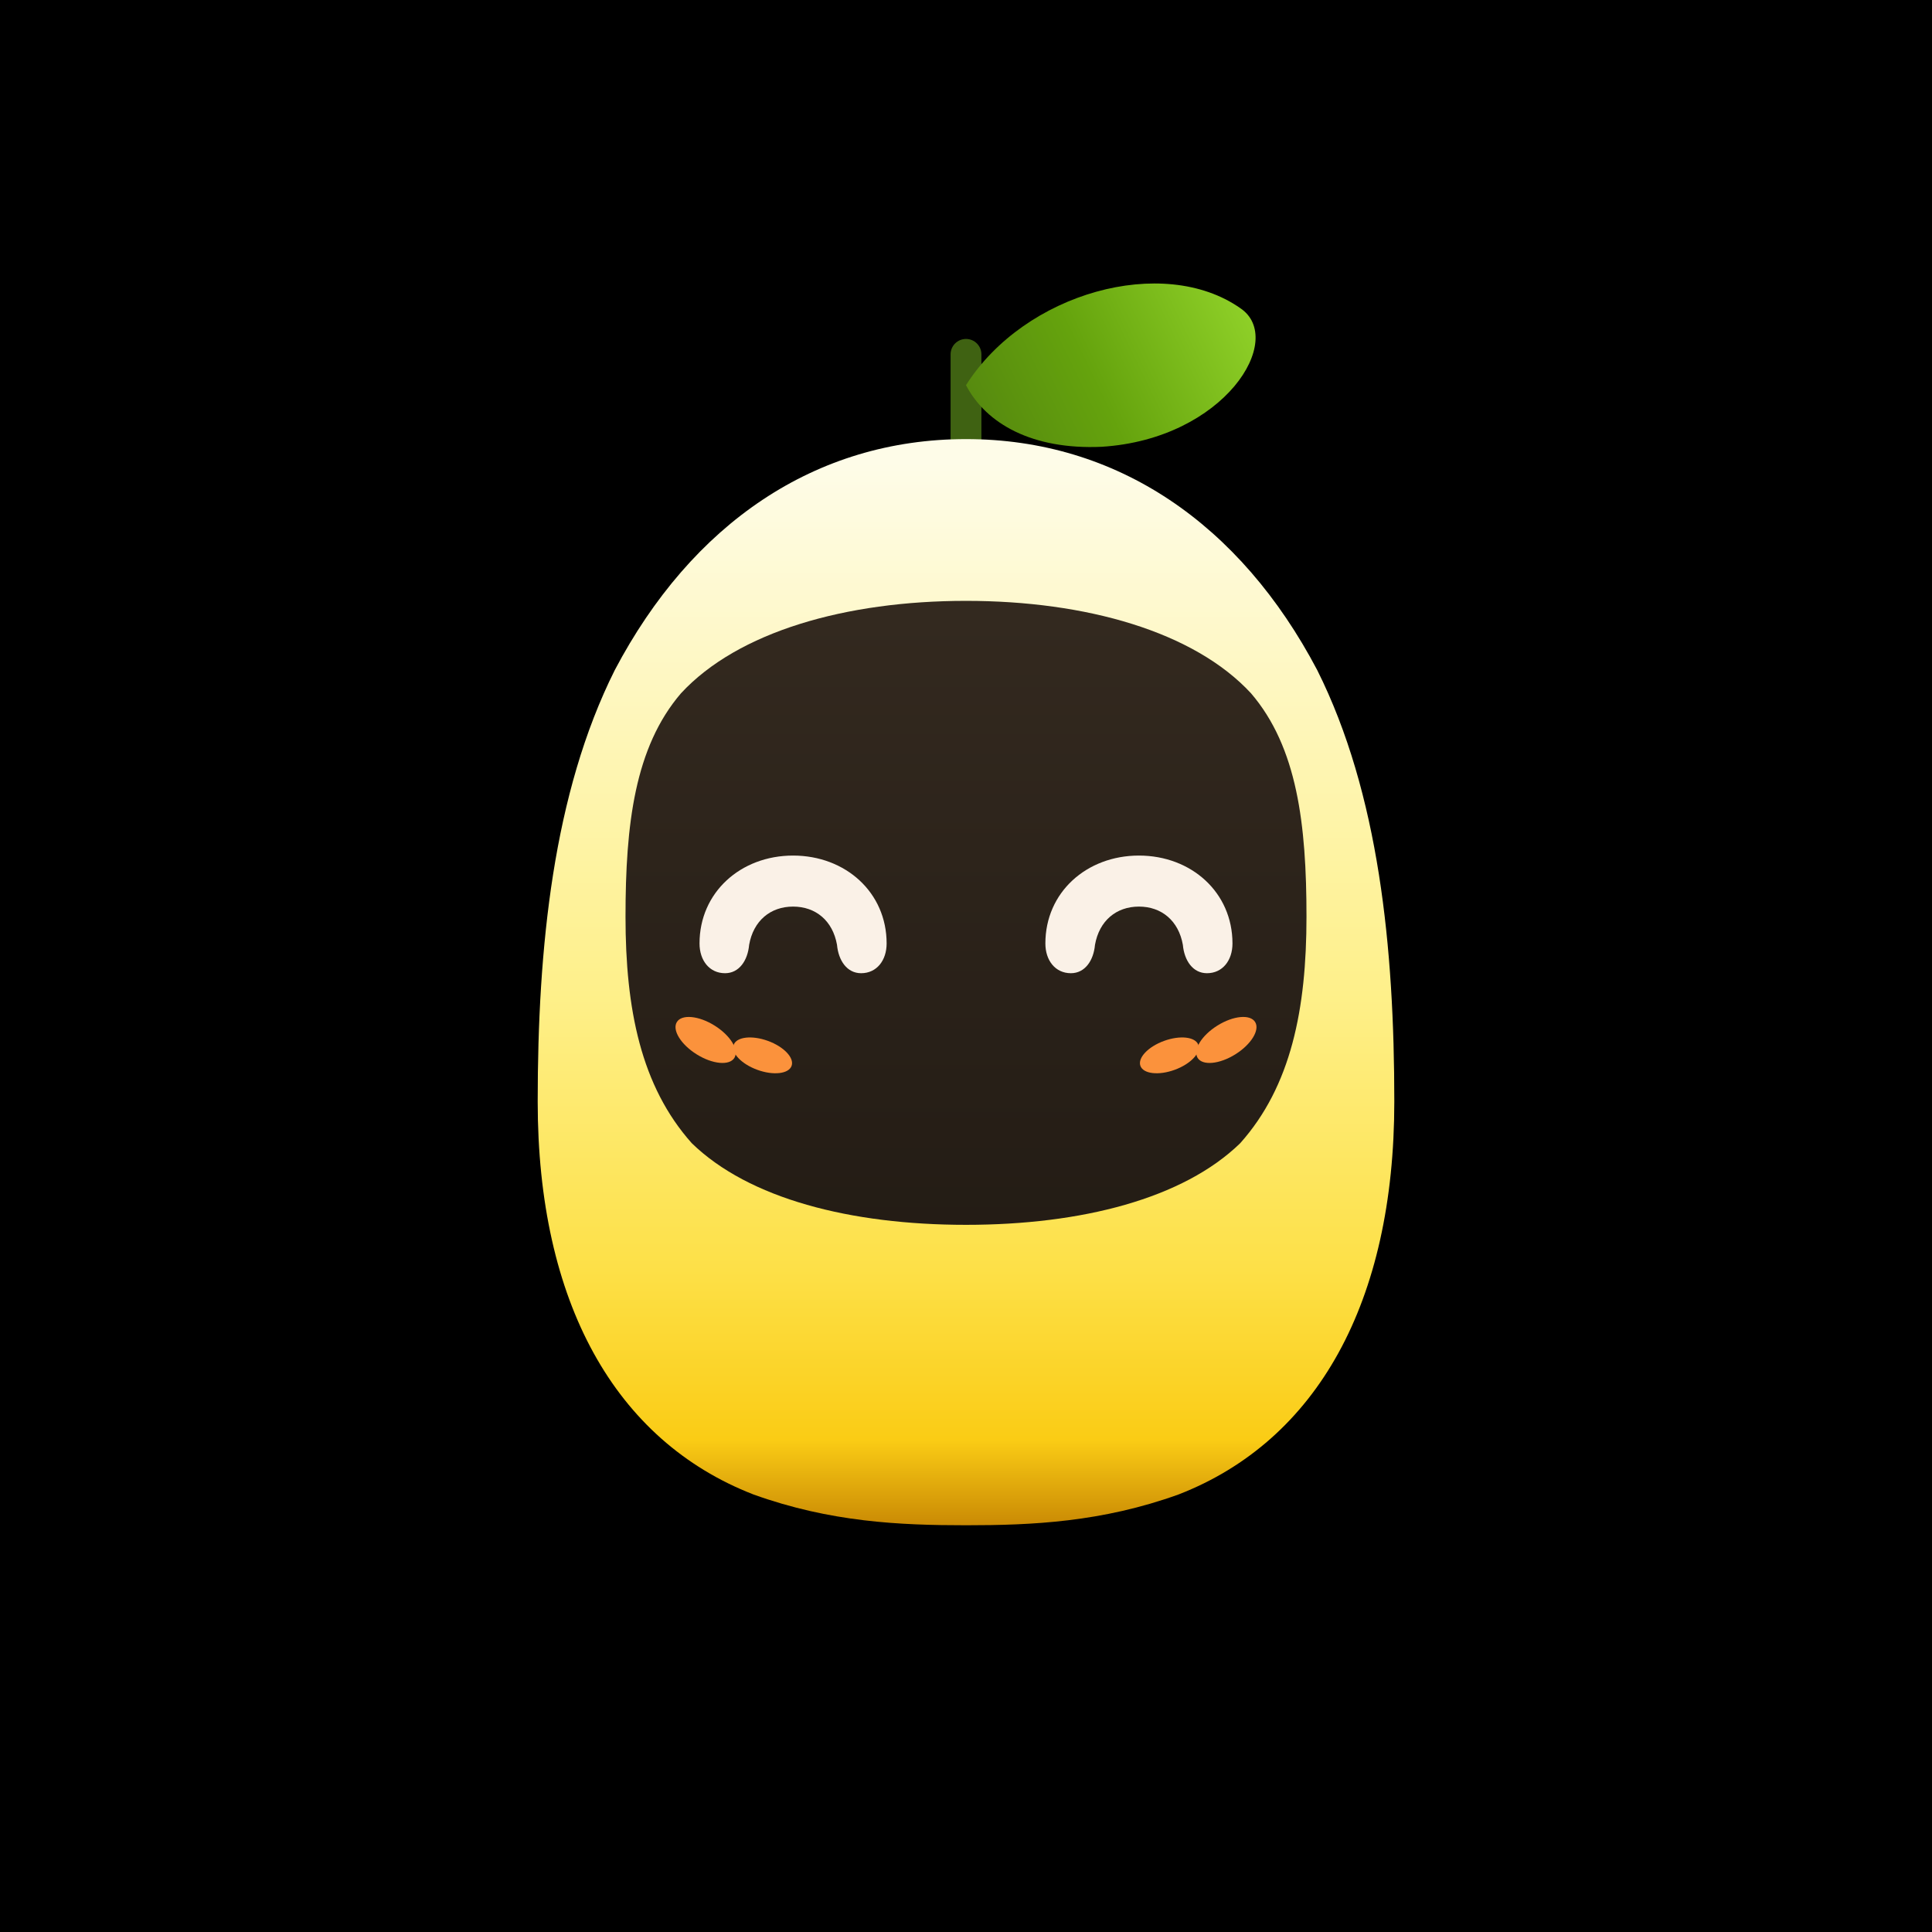
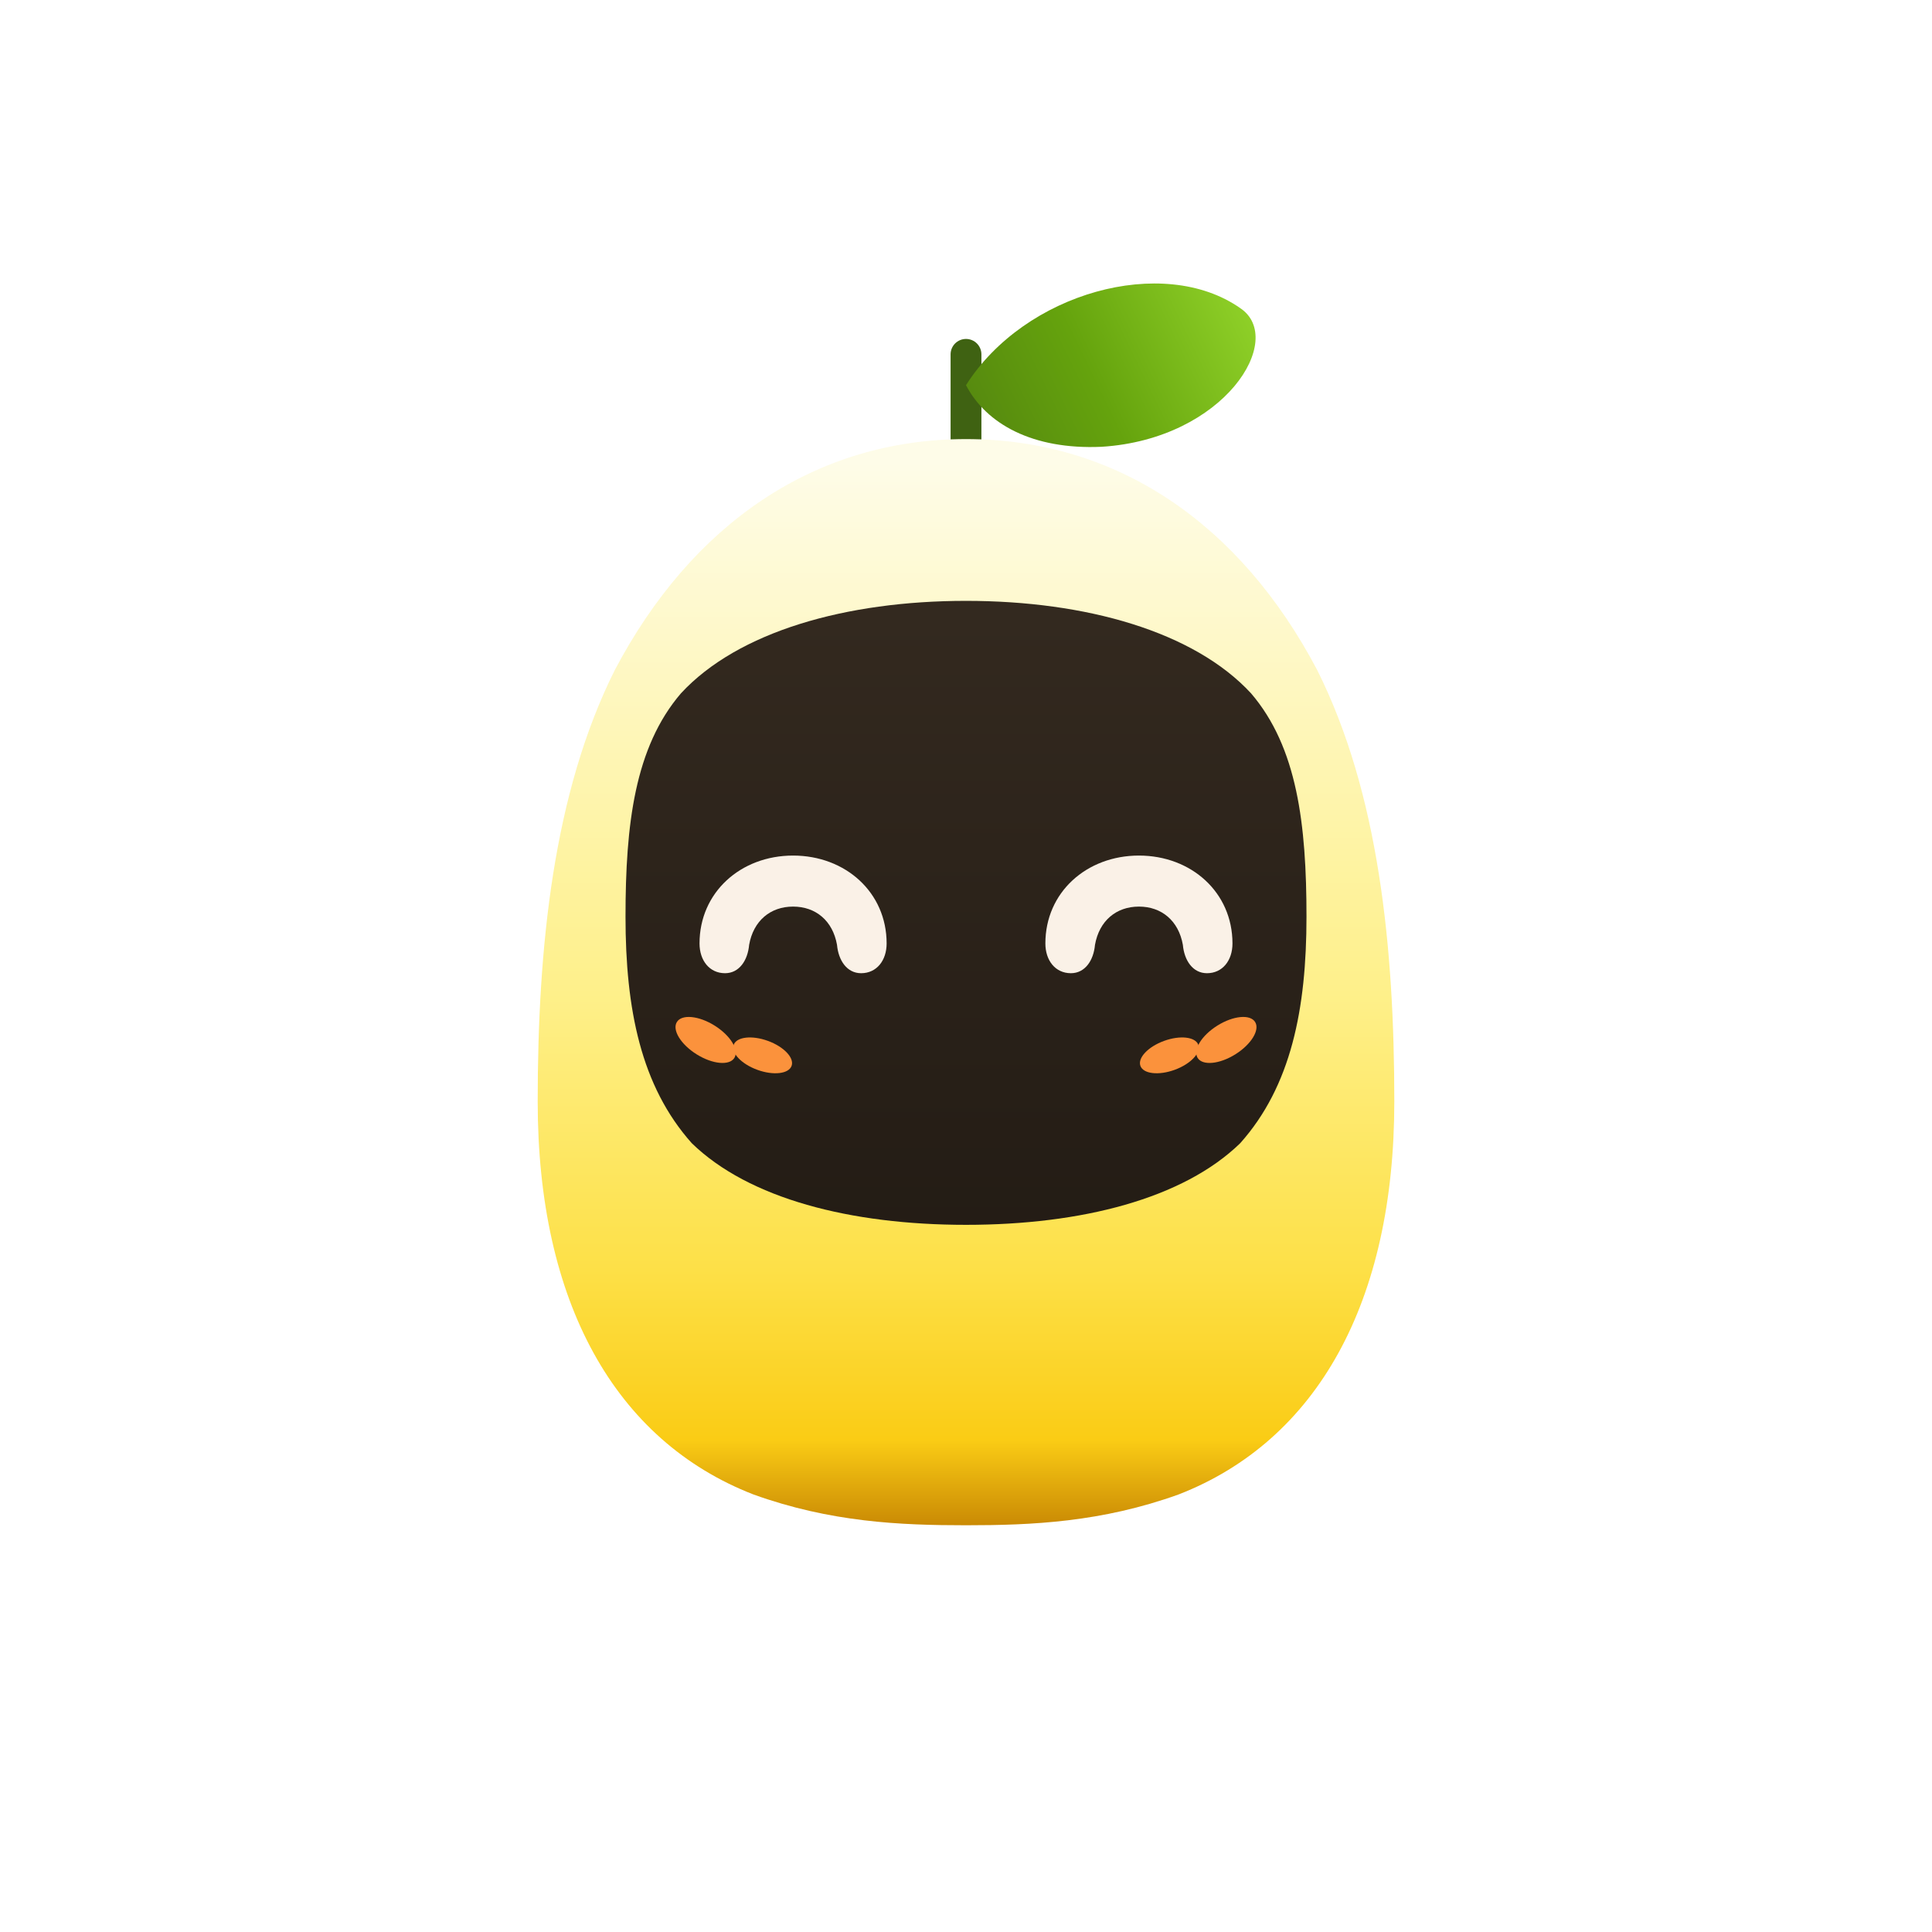
<svg xmlns="http://www.w3.org/2000/svg" id="mochi-char-4" viewBox="0 0 1254 1254" width="100%" height="100%">
  <defs>
    <linearGradient id="sproutGrad-4" x1="550" y1="380" x2="880" y2="220" gradientUnits="userSpaceOnUse">
      <stop offset="0%" stop-color="#3F6212" />
      <stop offset="55%" stop-color="#65A30D" />
      <stop offset="100%" stop-color="#A3E635" />
    </linearGradient>
    <linearGradient id="bodyGrad-4" x1="627" y1="300" x2="627" y2="990" gradientUnits="userSpaceOnUse">
      <stop offset="0%" stop-color="#FEFCE8" />
      <stop offset="50%" stop-color="#FEF08A" />
      <stop offset="76%" stop-color="#FDE047" />
      <stop offset="92%" stop-color="#FACC15" />
      <stop offset="100%" stop-color="#CA8A04" />
    </linearGradient>
    <linearGradient id="visorGrad-4" x1="627" y1="400" x2="627" y2="860" gradientUnits="userSpaceOnUse">
      <stop offset="0%" stop-color="#33291F" />
      <stop offset="100%" stop-color="#211A13" />
    </linearGradient>
    <style>
      #mochi-char-4 .body-part {
        transform-origin: 627px 985px;
        animation: breathe-4 3.6s cubic-bezier(0.45, 0.05, 0.55, 0.95) -1.48s infinite;
      }
      @keyframes breathe-4 {
        0%, 100% { transform: scale(1, 1) translateY(0px); }
        22% { transform: scale(1.018, 0.982) translateY(3px); }
        52% { transform: scale(0.982, 1.028) translateY(-10px); }
        70% { transform: scale(0.988, 1.020) translateY(-7px); }
        86% { transform: scale(1.010, 0.990) translateY(1.5px); }
      }
      #mochi-char-4 .sprout-part {
        transform-origin: 627px 285px;
        animation: sprout-4 3.6s ease-in-out -1.48s infinite;
      }
      @keyframes sprout-4 {
        0%, 100% { transform: rotate(0deg) translateY(0px); }
        25% { transform: rotate(-3.5deg) translateY(2px); }
        55% { transform: rotate(4.5deg) translateY(-9px); }
        80% { transform: rotate(-2deg) translateY(1px); }
      }
      #mochi-char-4 .visor-part {
        transform-origin: 627px 615px;
        animation: visor-4 3.6s cubic-bezier(0.45, 0.05, 0.55, 0.95) -1.48s infinite;
      }
      @keyframes visor-4 {
        0%, 100% { transform: translateY(0px) scale(1); }
        22% { transform: translateY(2px) scale(1.004, 0.996); }
        52% { transform: translateY(-8px) scale(0.996, 1.006); }
        86% { transform: translateY(1px); }
      }
      #mochi-char-4 .face-part {
        transform-origin: 627px 615px;
        animation: glance-4 9.0s ease-in-out -1.48s infinite;
      }
      @keyframes glance-4 {
        0%, 25%, 100% { transform: translate(0px, 0px); }
        30%, 44% { transform: translate(-5px, -3px); }
        48%, 68% { transform: translate(0px, 0px); }
        73%, 86% { transform: translate(5px, -3px); }
      }
      #mochi-char-4 .eye {
        transform-box: fill-box;
        transform-origin: center 65%;
        animation: blink-4 7.6s -1.48s infinite;
      }
      @keyframes blink-4 {
        0%, 68%, 74%, 100% { transform: scaleY(1); }
        71% { transform: scaleY(0.08) translateY(6px); }
      }
    </style>
  </defs>
-   <rect width="1254" height="1254" fill="#000000" />
  <g>
    <g class="sprout-part">
      <rect x="617" y="220" width="20" height="75" rx="10" fill="#3F6212" />
      <path d="M 627 250 C 665 190, 755 165, 805 200 C 835 220, 795 285, 715 290 C 670 292, 640 275, 627 250 Z" fill="url(#sproutGrad-4)" />
    </g>
    <g class="body-part">
      <path d="M 627 285 C 725 285, 805 340, 855 435 C 895 515, 905 615, 905 715 C 905 845, 855 935, 765 970 C 715 988, 670 990, 627 990 C 584 990, 539 988, 489 970 C 399 935, 349 845, 349 715 C 349 615, 359 515, 399 435 C 449 340, 529 285, 627 285 Z" fill="url(#bodyGrad-4)" />
    </g>
    <path class="visor-part" d="M 627 390 C 705 390, 775 410, 812 450 C 842 485, 848 535, 848 595 C 848 655, 838 705, 805 742 C 768 778, 702 795, 627 795 C 552 795, 486 778, 449 742 C 416 705, 406 655, 406 595 C 406 535, 412 485, 442 450 C 479 410, 549 390, 627 390 Z" fill="url(#visorGrad-4)" />
    <g class="face-part">
      <g fill="#FAF1E7">
        <g transform="translate(627, 593.5) scale(0.92) translate(-627, -613.5)">
          <path class="eye" d="M 457 655 C 446 655, 439 646, 439 634 C 439 598, 468 572, 505 572 C 542 572, 571 598, 571 634 C 571 646, 564 655, 553 655 C 543 655, 537 646, 536 635 C 533 618, 521 608, 505 608 C 489 608, 477 618, 474 635 C 473 646, 467 655, 457 655 Z" />
          <path class="eye" d="M 797 655 C 808 655, 815 646, 815 634 C 815 598, 786 572, 749 572 C 712 572, 683 598, 683 634 C 683 646, 690 655, 701 655 C 711 655, 717 646, 718 635 C 721 618, 733 608, 749 608 C 765 608, 777 618, 780 635 C 781 646, 787 655, 797 655 Z" />
        </g>
      </g>
      <g fill="#FB923C">
        <ellipse cx="458" cy="675" rx="22" ry="11" transform="rotate(32 458 675)" />
        <ellipse cx="495" cy="685" rx="20" ry="10" transform="rotate(20 495 685)" />
        <ellipse cx="796" cy="675" rx="22" ry="11" transform="rotate(-32 796 675)" />
        <ellipse cx="759" cy="685" rx="20" ry="10" transform="rotate(-20 759 685)" />
      </g>
    </g>
  </g>
</svg>
